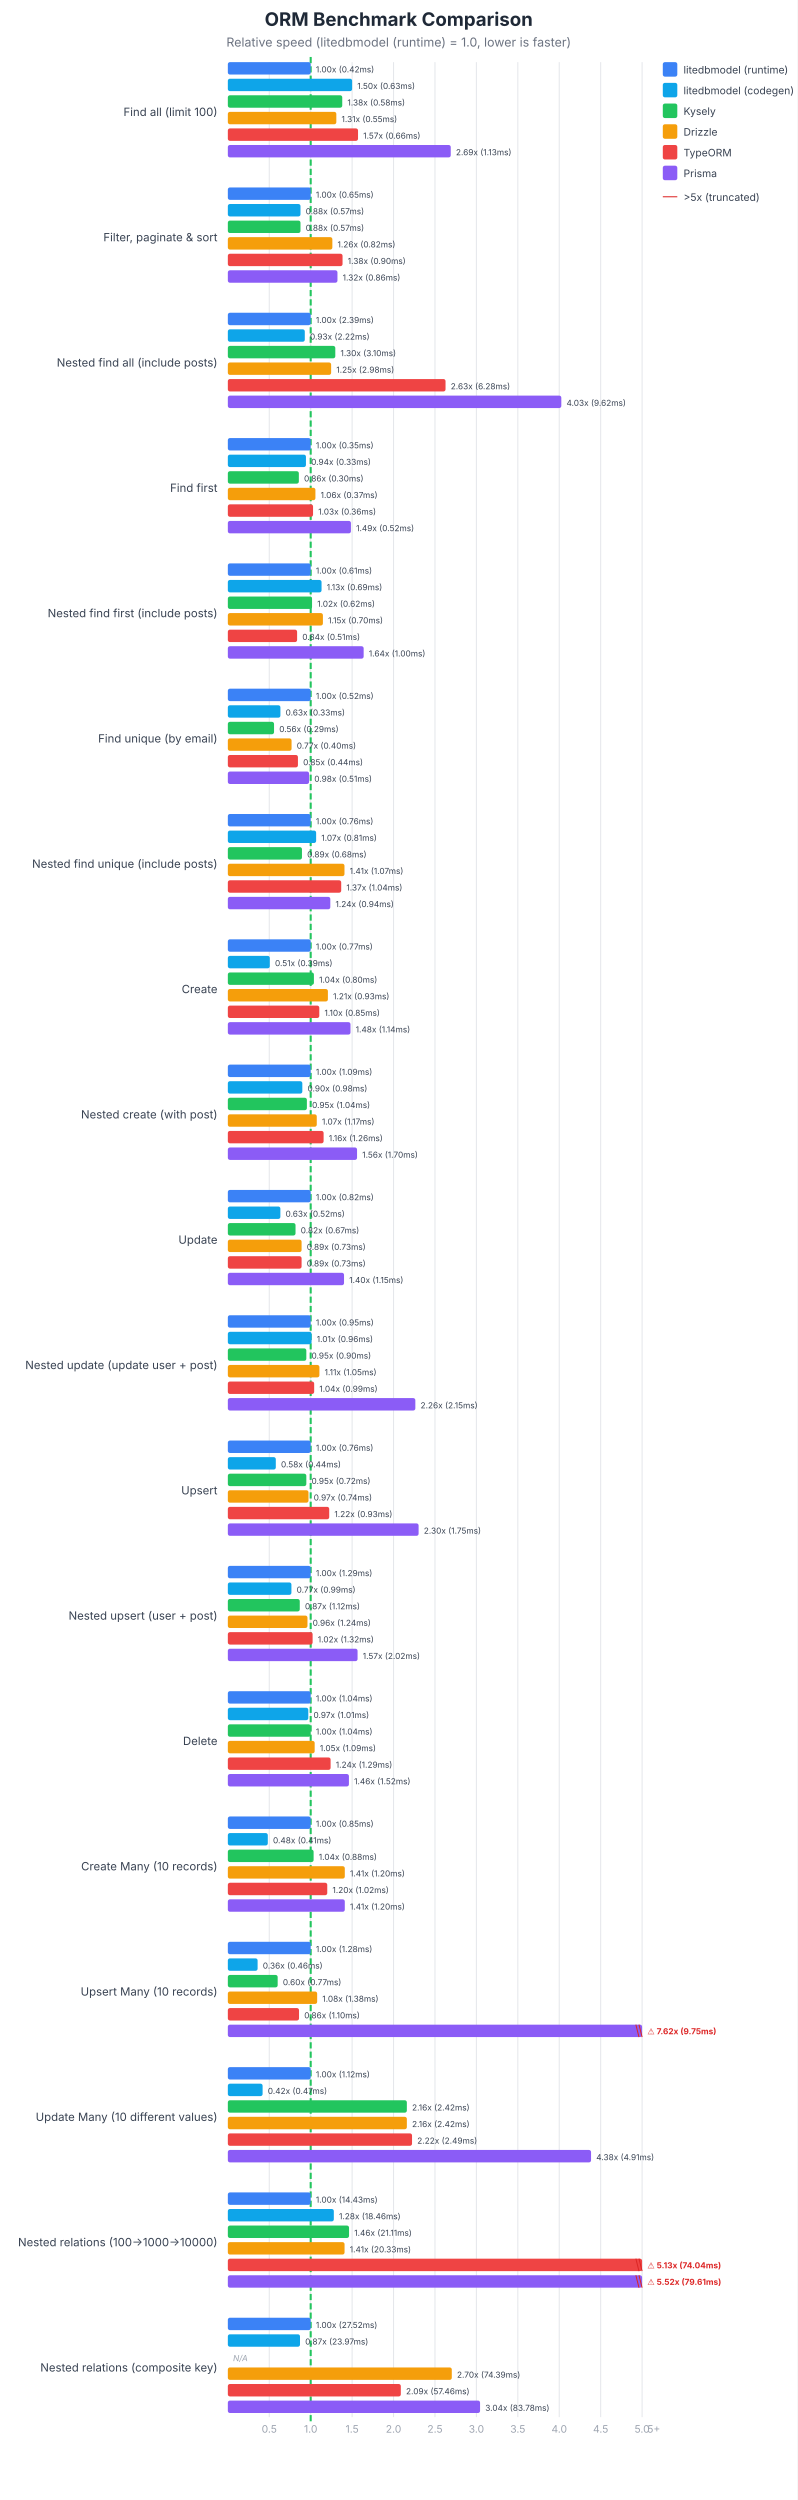
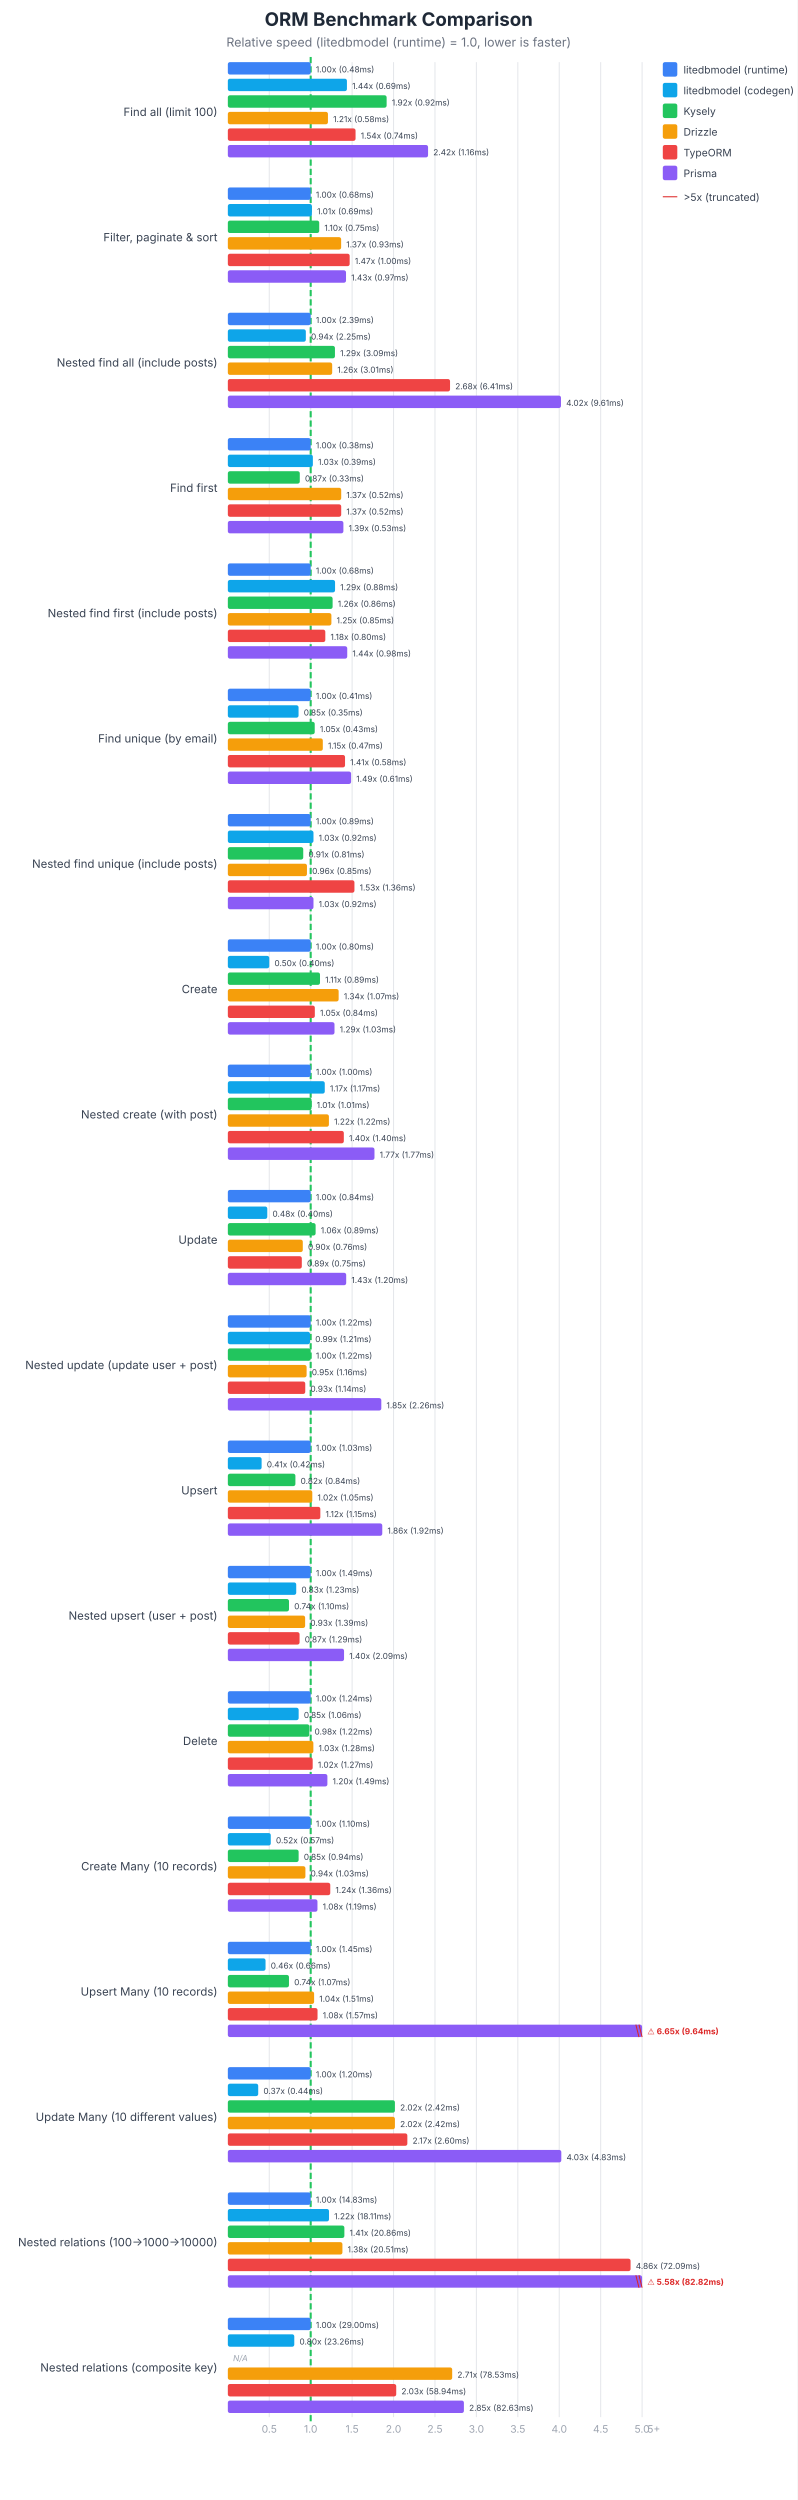
<svg xmlns="http://www.w3.org/2000/svg" viewBox="0 0 770 2414" font-family="system-ui, -apple-system, sans-serif">
  <rect width="100%" height="100%" fill="white" />
  <style>
    .title { font-size: 18px; font-weight: bold; fill: #1f2937; }
    .subtitle { font-size: 12px; fill: #6b7280; }
    .op-label { font-size: 11px; fill: #374151; }
    .orm-label { font-size: 9px; fill: #6b7280; }
    .value-label { font-size: 8px; fill: #374151; }
    .value-overflow { font-size: 8px; fill: #dc2626; font-weight: bold; }
    .axis-label { font-size: 10px; fill: #9ca3af; }
    .grid-line { stroke: #e5e7eb; stroke-width: 1; }
    .baseline { stroke: #22c55e; stroke-width: 2; stroke-dasharray: 6,3; }
    .overflow-line { stroke: #dc2626; stroke-width: 1; }
    .legend-text { font-size: 10px; fill: #374151; }
    .na-text { font-size: 8px; fill: #9ca3af; font-style: italic; }
  </style>
  <text x="385" y="25" text-anchor="middle" class="title">ORM Benchmark Comparison</text>
  <text x="385" y="45" text-anchor="middle" class="subtitle">Relative speed (litedbmodel (runtime) = 1.0, lower is faster)</text>
  <g transform="translate(220, 60)">
    <line x1="40" y1="0" x2="40" y2="2274" class="grid-line" />
    <text x="40" y="2289" text-anchor="middle" class="axis-label">0.5</text>
    <line x1="80" y1="0" x2="80" y2="2274" class="grid-line" />
    <text x="80" y="2289" text-anchor="middle" class="axis-label">1.0</text>
    <line x1="120" y1="0" x2="120" y2="2274" class="grid-line" />
    <text x="120" y="2289" text-anchor="middle" class="axis-label">1.5</text>
    <line x1="160" y1="0" x2="160" y2="2274" class="grid-line" />
    <text x="160" y="2289" text-anchor="middle" class="axis-label">2.0</text>
    <line x1="200" y1="0" x2="200" y2="2274" class="grid-line" />
    <text x="200" y="2289" text-anchor="middle" class="axis-label">2.5</text>
    <line x1="240" y1="0" x2="240" y2="2274" class="grid-line" />
    <text x="240" y="2289" text-anchor="middle" class="axis-label">3.0</text>
    <line x1="280" y1="0" x2="280" y2="2274" class="grid-line" />
    <text x="280" y="2289" text-anchor="middle" class="axis-label">3.5</text>
    <line x1="320" y1="0" x2="320" y2="2274" class="grid-line" />
    <text x="320" y="2289" text-anchor="middle" class="axis-label">4.0</text>
    <line x1="360" y1="0" x2="360" y2="2274" class="grid-line" />
    <text x="360" y="2289" text-anchor="middle" class="axis-label">4.5</text>
    <line x1="400" y1="0" x2="400" y2="2274" class="grid-line" />
    <text x="400" y="2289" text-anchor="middle" class="axis-label">5.0</text>
    <text x="405" y="2289" text-anchor="start" class="axis-label" fill="#dc2626">5+</text>
    <line x1="80" y1="-5" x2="80" y2="2279" class="baseline" />
    <text x="-10" y="48" text-anchor="end" dominant-baseline="middle" class="op-label">Find all (limit 100)</text>
    <rect x="0" y="0" width="80" height="12" fill="#3b82f6" rx="2" />
-     <text x="85" y="7" dominant-baseline="middle" class="value-label">1.00x (0.42ms)</text>
-     <rect x="0" y="16" width="120" height="12" fill="#0ea5e9" rx="2" />
-     <text x="125" y="23" dominant-baseline="middle" class="value-label">1.50x (0.63ms)</text>
-     <rect x="0" y="32" width="110.476" height="12" fill="#22c55e" rx="2" />
-     <text x="115.476" y="39" dominant-baseline="middle" class="value-label">1.38x (0.58ms)</text>
-     <rect x="0" y="48" width="104.762" height="12" fill="#f59e0b" rx="2" />
-     <text x="109.762" y="55" dominant-baseline="middle" class="value-label">1.31x (0.55ms)</text>
-     <rect x="0" y="64" width="125.714" height="12" fill="#ef4444" rx="2" />
-     <text x="130.714" y="71" dominant-baseline="middle" class="value-label">1.57x (0.66ms)</text>
-     <rect x="0" y="80" width="215.238" height="12" fill="#8b5cf6" rx="2" />
-     <text x="220.238" y="87" dominant-baseline="middle" class="value-label">2.69x (1.13ms)</text>
+     <text x="85" y="7" dominant-baseline="middle" class="value-label">1.00x (0.48ms)</text>
+     <rect x="0" y="16" width="115" height="12" fill="#0ea5e9" rx="2" />
+     <text x="120" y="23" dominant-baseline="middle" class="value-label">1.44x (0.69ms)</text>
+     <rect x="0" y="32" width="153.333" height="12" fill="#22c55e" rx="2" />
+     <text x="158.333" y="39" dominant-baseline="middle" class="value-label">1.92x (0.92ms)</text>
+     <rect x="0" y="48" width="96.667" height="12" fill="#f59e0b" rx="2" />
+     <text x="101.667" y="55" dominant-baseline="middle" class="value-label">1.21x (0.58ms)</text>
+     <rect x="0" y="64" width="123.333" height="12" fill="#ef4444" rx="2" />
+     <text x="128.333" y="71" dominant-baseline="middle" class="value-label">1.54x (0.74ms)</text>
+     <rect x="0" y="80" width="193.333" height="12" fill="#8b5cf6" rx="2" />
+     <text x="198.333" y="87" dominant-baseline="middle" class="value-label">2.42x (1.16ms)</text>
    <text x="-10" y="169" text-anchor="end" dominant-baseline="middle" class="op-label">Filter, paginate &amp; sort</text>
    <rect x="0" y="121" width="80" height="12" fill="#3b82f6" rx="2" />
-     <text x="85" y="128" dominant-baseline="middle" class="value-label">1.00x (0.65ms)</text>
-     <rect x="0" y="137" width="70.154" height="12" fill="#0ea5e9" rx="2" />
-     <text x="75.154" y="144" dominant-baseline="middle" class="value-label">0.88x (0.57ms)</text>
-     <rect x="0" y="153" width="70.154" height="12" fill="#22c55e" rx="2" />
-     <text x="75.154" y="160" dominant-baseline="middle" class="value-label">0.88x (0.57ms)</text>
-     <rect x="0" y="169" width="100.923" height="12" fill="#f59e0b" rx="2" />
-     <text x="105.923" y="176" dominant-baseline="middle" class="value-label">1.26x (0.82ms)</text>
-     <rect x="0" y="185" width="110.769" height="12" fill="#ef4444" rx="2" />
-     <text x="115.769" y="192" dominant-baseline="middle" class="value-label">1.38x (0.90ms)</text>
-     <rect x="0" y="201" width="105.846" height="12" fill="#8b5cf6" rx="2" />
-     <text x="110.846" y="208" dominant-baseline="middle" class="value-label">1.32x (0.86ms)</text>
+     <text x="85" y="128" dominant-baseline="middle" class="value-label">1.00x (0.68ms)</text>
+     <rect x="0" y="137" width="81.176" height="12" fill="#0ea5e9" rx="2" />
+     <text x="86.176" y="144" dominant-baseline="middle" class="value-label">1.01x (0.69ms)</text>
+     <rect x="0" y="153" width="88.235" height="12" fill="#22c55e" rx="2" />
+     <text x="93.235" y="160" dominant-baseline="middle" class="value-label">1.10x (0.75ms)</text>
+     <rect x="0" y="169" width="109.412" height="12" fill="#f59e0b" rx="2" />
+     <text x="114.412" y="176" dominant-baseline="middle" class="value-label">1.37x (0.93ms)</text>
+     <rect x="0" y="185" width="117.647" height="12" fill="#ef4444" rx="2" />
+     <text x="122.647" y="192" dominant-baseline="middle" class="value-label">1.47x (1.00ms)</text>
+     <rect x="0" y="201" width="114.118" height="12" fill="#8b5cf6" rx="2" />
+     <text x="119.118" y="208" dominant-baseline="middle" class="value-label">1.43x (0.97ms)</text>
    <text x="-10" y="290" text-anchor="end" dominant-baseline="middle" class="op-label">Nested find all (include posts)</text>
    <rect x="0" y="242" width="80" height="12" fill="#3b82f6" rx="2" />
    <text x="85" y="249" dominant-baseline="middle" class="value-label">1.00x (2.39ms)</text>
-     <rect x="0" y="258" width="74.31" height="12" fill="#0ea5e9" rx="2" />
-     <text x="79.31" y="265" dominant-baseline="middle" class="value-label">0.93x (2.22ms)</text>
-     <rect x="0" y="274" width="103.766" height="12" fill="#22c55e" rx="2" />
-     <text x="108.766" y="281" dominant-baseline="middle" class="value-label">1.30x (3.10ms)</text>
-     <rect x="0" y="290" width="99.749" height="12" fill="#f59e0b" rx="2" />
-     <text x="104.749" y="297" dominant-baseline="middle" class="value-label">1.25x (2.98ms)</text>
-     <rect x="0" y="306" width="210.209" height="12" fill="#ef4444" rx="2" />
-     <text x="215.209" y="313" dominant-baseline="middle" class="value-label">2.63x (6.28ms)</text>
-     <rect x="0" y="322" width="322.008" height="12" fill="#8b5cf6" rx="2" />
-     <text x="327.008" y="329" dominant-baseline="middle" class="value-label">4.03x (9.62ms)</text>
+     <rect x="0" y="258" width="75.314" height="12" fill="#0ea5e9" rx="2" />
+     <text x="80.314" y="265" dominant-baseline="middle" class="value-label">0.94x (2.25ms)</text>
+     <rect x="0" y="274" width="103.431" height="12" fill="#22c55e" rx="2" />
+     <text x="108.431" y="281" dominant-baseline="middle" class="value-label">1.29x (3.09ms)</text>
+     <rect x="0" y="290" width="100.753" height="12" fill="#f59e0b" rx="2" />
+     <text x="105.753" y="297" dominant-baseline="middle" class="value-label">1.26x (3.01ms)</text>
+     <rect x="0" y="306" width="214.561" height="12" fill="#ef4444" rx="2" />
+     <text x="219.561" y="313" dominant-baseline="middle" class="value-label">2.68x (6.41ms)</text>
+     <rect x="0" y="322" width="321.674" height="12" fill="#8b5cf6" rx="2" />
+     <text x="326.674" y="329" dominant-baseline="middle" class="value-label">4.02x (9.61ms)</text>
    <text x="-10" y="411" text-anchor="end" dominant-baseline="middle" class="op-label">Find first</text>
    <rect x="0" y="363" width="80" height="12" fill="#3b82f6" rx="2" />
-     <text x="85" y="370" dominant-baseline="middle" class="value-label">1.00x (0.35ms)</text>
-     <rect x="0" y="379" width="75.429" height="12" fill="#0ea5e9" rx="2" />
-     <text x="80.429" y="386" dominant-baseline="middle" class="value-label">0.94x (0.33ms)</text>
-     <rect x="0" y="395" width="68.571" height="12" fill="#22c55e" rx="2" />
-     <text x="73.571" y="402" dominant-baseline="middle" class="value-label">0.86x (0.30ms)</text>
-     <rect x="0" y="411" width="84.571" height="12" fill="#f59e0b" rx="2" />
-     <text x="89.571" y="418" dominant-baseline="middle" class="value-label">1.06x (0.37ms)</text>
-     <rect x="0" y="427" width="82.286" height="12" fill="#ef4444" rx="2" />
-     <text x="87.286" y="434" dominant-baseline="middle" class="value-label">1.03x (0.36ms)</text>
-     <rect x="0" y="443" width="118.857" height="12" fill="#8b5cf6" rx="2" />
-     <text x="123.857" y="450" dominant-baseline="middle" class="value-label">1.49x (0.52ms)</text>
+     <text x="85" y="370" dominant-baseline="middle" class="value-label">1.00x (0.38ms)</text>
+     <rect x="0" y="379" width="82.105" height="12" fill="#0ea5e9" rx="2" />
+     <text x="87.105" y="386" dominant-baseline="middle" class="value-label">1.03x (0.39ms)</text>
+     <rect x="0" y="395" width="69.474" height="12" fill="#22c55e" rx="2" />
+     <text x="74.474" y="402" dominant-baseline="middle" class="value-label">0.87x (0.33ms)</text>
+     <rect x="0" y="411" width="109.474" height="12" fill="#f59e0b" rx="2" />
+     <text x="114.474" y="418" dominant-baseline="middle" class="value-label">1.37x (0.52ms)</text>
+     <rect x="0" y="427" width="109.474" height="12" fill="#ef4444" rx="2" />
+     <text x="114.474" y="434" dominant-baseline="middle" class="value-label">1.37x (0.52ms)</text>
+     <rect x="0" y="443" width="111.579" height="12" fill="#8b5cf6" rx="2" />
+     <text x="116.579" y="450" dominant-baseline="middle" class="value-label">1.39x (0.53ms)</text>
    <text x="-10" y="532" text-anchor="end" dominant-baseline="middle" class="op-label">Nested find first (include posts)</text>
    <rect x="0" y="484" width="80" height="12" fill="#3b82f6" rx="2" />
-     <text x="85" y="491" dominant-baseline="middle" class="value-label">1.00x (0.61ms)</text>
-     <rect x="0" y="500" width="90.492" height="12" fill="#0ea5e9" rx="2" />
-     <text x="95.492" y="507" dominant-baseline="middle" class="value-label">1.13x (0.69ms)</text>
-     <rect x="0" y="516" width="81.311" height="12" fill="#22c55e" rx="2" />
-     <text x="86.311" y="523" dominant-baseline="middle" class="value-label">1.02x (0.62ms)</text>
-     <rect x="0" y="532" width="91.803" height="12" fill="#f59e0b" rx="2" />
-     <text x="96.803" y="539" dominant-baseline="middle" class="value-label">1.15x (0.70ms)</text>
-     <rect x="0" y="548" width="66.885" height="12" fill="#ef4444" rx="2" />
-     <text x="71.885" y="555" dominant-baseline="middle" class="value-label">0.84x (0.51ms)</text>
-     <rect x="0" y="564" width="131.148" height="12" fill="#8b5cf6" rx="2" />
-     <text x="136.148" y="571" dominant-baseline="middle" class="value-label">1.64x (1.00ms)</text>
+     <text x="85" y="491" dominant-baseline="middle" class="value-label">1.00x (0.68ms)</text>
+     <rect x="0" y="500" width="103.529" height="12" fill="#0ea5e9" rx="2" />
+     <text x="108.529" y="507" dominant-baseline="middle" class="value-label">1.29x (0.88ms)</text>
+     <rect x="0" y="516" width="101.176" height="12" fill="#22c55e" rx="2" />
+     <text x="106.176" y="523" dominant-baseline="middle" class="value-label">1.26x (0.86ms)</text>
+     <rect x="0" y="532" width="100" height="12" fill="#f59e0b" rx="2" />
+     <text x="105" y="539" dominant-baseline="middle" class="value-label">1.25x (0.85ms)</text>
+     <rect x="0" y="548" width="94.118" height="12" fill="#ef4444" rx="2" />
+     <text x="99.118" y="555" dominant-baseline="middle" class="value-label">1.18x (0.80ms)</text>
+     <rect x="0" y="564" width="115.294" height="12" fill="#8b5cf6" rx="2" />
+     <text x="120.294" y="571" dominant-baseline="middle" class="value-label">1.44x (0.98ms)</text>
    <text x="-10" y="653" text-anchor="end" dominant-baseline="middle" class="op-label">Find unique (by email)</text>
    <rect x="0" y="605" width="80" height="12" fill="#3b82f6" rx="2" />
-     <text x="85" y="612" dominant-baseline="middle" class="value-label">1.00x (0.52ms)</text>
-     <rect x="0" y="621" width="50.769" height="12" fill="#0ea5e9" rx="2" />
-     <text x="55.769" y="628" dominant-baseline="middle" class="value-label">0.63x (0.33ms)</text>
-     <rect x="0" y="637" width="44.615" height="12" fill="#22c55e" rx="2" />
-     <text x="49.615" y="644" dominant-baseline="middle" class="value-label">0.56x (0.29ms)</text>
-     <rect x="0" y="653" width="61.538" height="12" fill="#f59e0b" rx="2" />
-     <text x="66.538" y="660" dominant-baseline="middle" class="value-label">0.77x (0.40ms)</text>
-     <rect x="0" y="669" width="67.692" height="12" fill="#ef4444" rx="2" />
-     <text x="72.692" y="676" dominant-baseline="middle" class="value-label">0.85x (0.44ms)</text>
-     <rect x="0" y="685" width="78.462" height="12" fill="#8b5cf6" rx="2" />
-     <text x="83.462" y="692" dominant-baseline="middle" class="value-label">0.98x (0.51ms)</text>
+     <text x="85" y="612" dominant-baseline="middle" class="value-label">1.00x (0.41ms)</text>
+     <rect x="0" y="621" width="68.293" height="12" fill="#0ea5e9" rx="2" />
+     <text x="73.293" y="628" dominant-baseline="middle" class="value-label">0.85x (0.35ms)</text>
+     <rect x="0" y="637" width="83.902" height="12" fill="#22c55e" rx="2" />
+     <text x="88.902" y="644" dominant-baseline="middle" class="value-label">1.05x (0.43ms)</text>
+     <rect x="0" y="653" width="91.707" height="12" fill="#f59e0b" rx="2" />
+     <text x="96.707" y="660" dominant-baseline="middle" class="value-label">1.15x (0.47ms)</text>
+     <rect x="0" y="669" width="113.171" height="12" fill="#ef4444" rx="2" />
+     <text x="118.171" y="676" dominant-baseline="middle" class="value-label">1.41x (0.58ms)</text>
+     <rect x="0" y="685" width="119.024" height="12" fill="#8b5cf6" rx="2" />
+     <text x="124.024" y="692" dominant-baseline="middle" class="value-label">1.49x (0.61ms)</text>
    <text x="-10" y="774" text-anchor="end" dominant-baseline="middle" class="op-label">Nested find unique (include posts)</text>
    <rect x="0" y="726" width="80" height="12" fill="#3b82f6" rx="2" />
-     <text x="85" y="733" dominant-baseline="middle" class="value-label">1.00x (0.76ms)</text>
-     <rect x="0" y="742" width="85.263" height="12" fill="#0ea5e9" rx="2" />
-     <text x="90.263" y="749" dominant-baseline="middle" class="value-label">1.07x (0.81ms)</text>
-     <rect x="0" y="758" width="71.579" height="12" fill="#22c55e" rx="2" />
-     <text x="76.579" y="765" dominant-baseline="middle" class="value-label">0.89x (0.68ms)</text>
-     <rect x="0" y="774" width="112.632" height="12" fill="#f59e0b" rx="2" />
-     <text x="117.632" y="781" dominant-baseline="middle" class="value-label">1.41x (1.07ms)</text>
-     <rect x="0" y="790" width="109.474" height="12" fill="#ef4444" rx="2" />
-     <text x="114.474" y="797" dominant-baseline="middle" class="value-label">1.37x (1.04ms)</text>
-     <rect x="0" y="806" width="98.947" height="12" fill="#8b5cf6" rx="2" />
-     <text x="103.947" y="813" dominant-baseline="middle" class="value-label">1.24x (0.94ms)</text>
+     <text x="85" y="733" dominant-baseline="middle" class="value-label">1.00x (0.89ms)</text>
+     <rect x="0" y="742" width="82.697" height="12" fill="#0ea5e9" rx="2" />
+     <text x="87.697" y="749" dominant-baseline="middle" class="value-label">1.03x (0.92ms)</text>
+     <rect x="0" y="758" width="72.809" height="12" fill="#22c55e" rx="2" />
+     <text x="77.809" y="765" dominant-baseline="middle" class="value-label">0.91x (0.81ms)</text>
+     <rect x="0" y="774" width="76.404" height="12" fill="#f59e0b" rx="2" />
+     <text x="81.404" y="781" dominant-baseline="middle" class="value-label">0.96x (0.85ms)</text>
+     <rect x="0" y="790" width="122.247" height="12" fill="#ef4444" rx="2" />
+     <text x="127.247" y="797" dominant-baseline="middle" class="value-label">1.53x (1.36ms)</text>
+     <rect x="0" y="806" width="82.697" height="12" fill="#8b5cf6" rx="2" />
+     <text x="87.697" y="813" dominant-baseline="middle" class="value-label">1.03x (0.92ms)</text>
    <text x="-10" y="895" text-anchor="end" dominant-baseline="middle" class="op-label">Create</text>
    <rect x="0" y="847" width="80" height="12" fill="#3b82f6" rx="2" />
-     <text x="85" y="854" dominant-baseline="middle" class="value-label">1.00x (0.77ms)</text>
-     <rect x="0" y="863" width="40.519" height="12" fill="#0ea5e9" rx="2" />
-     <text x="45.519" y="870" dominant-baseline="middle" class="value-label">0.51x (0.39ms)</text>
-     <rect x="0" y="879" width="83.117" height="12" fill="#22c55e" rx="2" />
-     <text x="88.117" y="886" dominant-baseline="middle" class="value-label">1.04x (0.80ms)</text>
-     <rect x="0" y="895" width="96.623" height="12" fill="#f59e0b" rx="2" />
-     <text x="101.623" y="902" dominant-baseline="middle" class="value-label">1.21x (0.93ms)</text>
-     <rect x="0" y="911" width="88.312" height="12" fill="#ef4444" rx="2" />
-     <text x="93.312" y="918" dominant-baseline="middle" class="value-label">1.10x (0.85ms)</text>
-     <rect x="0" y="927" width="118.442" height="12" fill="#8b5cf6" rx="2" />
-     <text x="123.442" y="934" dominant-baseline="middle" class="value-label">1.48x (1.14ms)</text>
+     <text x="85" y="854" dominant-baseline="middle" class="value-label">1.00x (0.80ms)</text>
+     <rect x="0" y="863" width="40" height="12" fill="#0ea5e9" rx="2" />
+     <text x="45" y="870" dominant-baseline="middle" class="value-label">0.50x (0.40ms)</text>
+     <rect x="0" y="879" width="89" height="12" fill="#22c55e" rx="2" />
+     <text x="94" y="886" dominant-baseline="middle" class="value-label">1.11x (0.89ms)</text>
+     <rect x="0" y="895" width="107" height="12" fill="#f59e0b" rx="2" />
+     <text x="112" y="902" dominant-baseline="middle" class="value-label">1.34x (1.07ms)</text>
+     <rect x="0" y="911" width="84" height="12" fill="#ef4444" rx="2" />
+     <text x="89" y="918" dominant-baseline="middle" class="value-label">1.05x (0.84ms)</text>
+     <rect x="0" y="927" width="103" height="12" fill="#8b5cf6" rx="2" />
+     <text x="108" y="934" dominant-baseline="middle" class="value-label">1.29x (1.03ms)</text>
    <text x="-10" y="1016" text-anchor="end" dominant-baseline="middle" class="op-label">Nested create (with post)</text>
    <rect x="0" y="968" width="80" height="12" fill="#3b82f6" rx="2" />
-     <text x="85" y="975" dominant-baseline="middle" class="value-label">1.00x (1.09ms)</text>
-     <rect x="0" y="984" width="71.927" height="12" fill="#0ea5e9" rx="2" />
-     <text x="76.927" y="991" dominant-baseline="middle" class="value-label">0.90x (0.98ms)</text>
-     <rect x="0" y="1000" width="76.33" height="12" fill="#22c55e" rx="2" />
-     <text x="81.33" y="1007" dominant-baseline="middle" class="value-label">0.95x (1.04ms)</text>
-     <rect x="0" y="1016" width="85.872" height="12" fill="#f59e0b" rx="2" />
-     <text x="90.872" y="1023" dominant-baseline="middle" class="value-label">1.07x (1.17ms)</text>
-     <rect x="0" y="1032" width="92.477" height="12" fill="#ef4444" rx="2" />
-     <text x="97.477" y="1039" dominant-baseline="middle" class="value-label">1.16x (1.26ms)</text>
-     <rect x="0" y="1048" width="124.771" height="12" fill="#8b5cf6" rx="2" />
-     <text x="129.771" y="1055" dominant-baseline="middle" class="value-label">1.56x (1.70ms)</text>
+     <text x="85" y="975" dominant-baseline="middle" class="value-label">1.00x (1.00ms)</text>
+     <rect x="0" y="984" width="93.6" height="12" fill="#0ea5e9" rx="2" />
+     <text x="98.6" y="991" dominant-baseline="middle" class="value-label">1.17x (1.17ms)</text>
+     <rect x="0" y="1000" width="80.8" height="12" fill="#22c55e" rx="2" />
+     <text x="85.8" y="1007" dominant-baseline="middle" class="value-label">1.01x (1.01ms)</text>
+     <rect x="0" y="1016" width="97.6" height="12" fill="#f59e0b" rx="2" />
+     <text x="102.6" y="1023" dominant-baseline="middle" class="value-label">1.22x (1.22ms)</text>
+     <rect x="0" y="1032" width="112" height="12" fill="#ef4444" rx="2" />
+     <text x="117" y="1039" dominant-baseline="middle" class="value-label">1.40x (1.40ms)</text>
+     <rect x="0" y="1048" width="141.6" height="12" fill="#8b5cf6" rx="2" />
+     <text x="146.6" y="1055" dominant-baseline="middle" class="value-label">1.77x (1.77ms)</text>
    <text x="-10" y="1137" text-anchor="end" dominant-baseline="middle" class="op-label">Update</text>
    <rect x="0" y="1089" width="80" height="12" fill="#3b82f6" rx="2" />
-     <text x="85" y="1096" dominant-baseline="middle" class="value-label">1.00x (0.82ms)</text>
-     <rect x="0" y="1105" width="50.732" height="12" fill="#0ea5e9" rx="2" />
-     <text x="55.732" y="1112" dominant-baseline="middle" class="value-label">0.63x (0.52ms)</text>
-     <rect x="0" y="1121" width="65.366" height="12" fill="#22c55e" rx="2" />
-     <text x="70.366" y="1128" dominant-baseline="middle" class="value-label">0.82x (0.67ms)</text>
-     <rect x="0" y="1137" width="71.22" height="12" fill="#f59e0b" rx="2" />
-     <text x="76.22" y="1144" dominant-baseline="middle" class="value-label">0.89x (0.73ms)</text>
-     <rect x="0" y="1153" width="71.22" height="12" fill="#ef4444" rx="2" />
-     <text x="76.22" y="1160" dominant-baseline="middle" class="value-label">0.89x (0.73ms)</text>
-     <rect x="0" y="1169" width="112.195" height="12" fill="#8b5cf6" rx="2" />
-     <text x="117.195" y="1176" dominant-baseline="middle" class="value-label">1.40x (1.15ms)</text>
+     <text x="85" y="1096" dominant-baseline="middle" class="value-label">1.00x (0.84ms)</text>
+     <rect x="0" y="1105" width="38.095" height="12" fill="#0ea5e9" rx="2" />
+     <text x="43.095" y="1112" dominant-baseline="middle" class="value-label">0.48x (0.40ms)</text>
+     <rect x="0" y="1121" width="84.762" height="12" fill="#22c55e" rx="2" />
+     <text x="89.762" y="1128" dominant-baseline="middle" class="value-label">1.06x (0.89ms)</text>
+     <rect x="0" y="1137" width="72.381" height="12" fill="#f59e0b" rx="2" />
+     <text x="77.381" y="1144" dominant-baseline="middle" class="value-label">0.90x (0.76ms)</text>
+     <rect x="0" y="1153" width="71.429" height="12" fill="#ef4444" rx="2" />
+     <text x="76.429" y="1160" dominant-baseline="middle" class="value-label">0.89x (0.75ms)</text>
+     <rect x="0" y="1169" width="114.286" height="12" fill="#8b5cf6" rx="2" />
+     <text x="119.286" y="1176" dominant-baseline="middle" class="value-label">1.43x (1.20ms)</text>
    <text x="-10" y="1258" text-anchor="end" dominant-baseline="middle" class="op-label">Nested update (update user + post)</text>
    <rect x="0" y="1210" width="80" height="12" fill="#3b82f6" rx="2" />
-     <text x="85" y="1217" dominant-baseline="middle" class="value-label">1.00x (0.95ms)</text>
-     <rect x="0" y="1226" width="80.842" height="12" fill="#0ea5e9" rx="2" />
-     <text x="85.842" y="1233" dominant-baseline="middle" class="value-label">1.01x (0.96ms)</text>
-     <rect x="0" y="1242" width="75.789" height="12" fill="#22c55e" rx="2" />
-     <text x="80.789" y="1249" dominant-baseline="middle" class="value-label">0.95x (0.90ms)</text>
-     <rect x="0" y="1258" width="88.421" height="12" fill="#f59e0b" rx="2" />
-     <text x="93.421" y="1265" dominant-baseline="middle" class="value-label">1.11x (1.05ms)</text>
-     <rect x="0" y="1274" width="83.368" height="12" fill="#ef4444" rx="2" />
-     <text x="88.368" y="1281" dominant-baseline="middle" class="value-label">1.04x (0.99ms)</text>
-     <rect x="0" y="1290" width="181.053" height="12" fill="#8b5cf6" rx="2" />
-     <text x="186.053" y="1297" dominant-baseline="middle" class="value-label">2.26x (2.15ms)</text>
+     <text x="85" y="1217" dominant-baseline="middle" class="value-label">1.00x (1.22ms)</text>
+     <rect x="0" y="1226" width="79.344" height="12" fill="#0ea5e9" rx="2" />
+     <text x="84.344" y="1233" dominant-baseline="middle" class="value-label">0.99x (1.21ms)</text>
+     <rect x="0" y="1242" width="80" height="12" fill="#22c55e" rx="2" />
+     <text x="85" y="1249" dominant-baseline="middle" class="value-label">1.00x (1.22ms)</text>
+     <rect x="0" y="1258" width="76.066" height="12" fill="#f59e0b" rx="2" />
+     <text x="81.066" y="1265" dominant-baseline="middle" class="value-label">0.95x (1.16ms)</text>
+     <rect x="0" y="1274" width="74.754" height="12" fill="#ef4444" rx="2" />
+     <text x="79.754" y="1281" dominant-baseline="middle" class="value-label">0.93x (1.14ms)</text>
+     <rect x="0" y="1290" width="148.197" height="12" fill="#8b5cf6" rx="2" />
+     <text x="153.197" y="1297" dominant-baseline="middle" class="value-label">1.85x (2.26ms)</text>
    <text x="-10" y="1379" text-anchor="end" dominant-baseline="middle" class="op-label">Upsert</text>
    <rect x="0" y="1331" width="80" height="12" fill="#3b82f6" rx="2" />
-     <text x="85" y="1338" dominant-baseline="middle" class="value-label">1.00x (0.76ms)</text>
-     <rect x="0" y="1347" width="46.316" height="12" fill="#0ea5e9" rx="2" />
-     <text x="51.316" y="1354" dominant-baseline="middle" class="value-label">0.58x (0.44ms)</text>
-     <rect x="0" y="1363" width="75.789" height="12" fill="#22c55e" rx="2" />
-     <text x="80.789" y="1370" dominant-baseline="middle" class="value-label">0.95x (0.72ms)</text>
-     <rect x="0" y="1379" width="77.895" height="12" fill="#f59e0b" rx="2" />
-     <text x="82.895" y="1386" dominant-baseline="middle" class="value-label">0.97x (0.74ms)</text>
-     <rect x="0" y="1395" width="97.895" height="12" fill="#ef4444" rx="2" />
-     <text x="102.895" y="1402" dominant-baseline="middle" class="value-label">1.22x (0.93ms)</text>
-     <rect x="0" y="1411" width="184.211" height="12" fill="#8b5cf6" rx="2" />
-     <text x="189.211" y="1418" dominant-baseline="middle" class="value-label">2.30x (1.75ms)</text>
+     <text x="85" y="1338" dominant-baseline="middle" class="value-label">1.00x (1.03ms)</text>
+     <rect x="0" y="1347" width="32.621" height="12" fill="#0ea5e9" rx="2" />
+     <text x="37.621" y="1354" dominant-baseline="middle" class="value-label">0.41x (0.42ms)</text>
+     <rect x="0" y="1363" width="65.243" height="12" fill="#22c55e" rx="2" />
+     <text x="70.243" y="1370" dominant-baseline="middle" class="value-label">0.82x (0.84ms)</text>
+     <rect x="0" y="1379" width="81.553" height="12" fill="#f59e0b" rx="2" />
+     <text x="86.553" y="1386" dominant-baseline="middle" class="value-label">1.02x (1.05ms)</text>
+     <rect x="0" y="1395" width="89.32" height="12" fill="#ef4444" rx="2" />
+     <text x="94.32" y="1402" dominant-baseline="middle" class="value-label">1.12x (1.15ms)</text>
+     <rect x="0" y="1411" width="149.126" height="12" fill="#8b5cf6" rx="2" />
+     <text x="154.126" y="1418" dominant-baseline="middle" class="value-label">1.86x (1.92ms)</text>
    <text x="-10" y="1500" text-anchor="end" dominant-baseline="middle" class="op-label">Nested upsert (user + post)</text>
    <rect x="0" y="1452" width="80" height="12" fill="#3b82f6" rx="2" />
-     <text x="85" y="1459" dominant-baseline="middle" class="value-label">1.00x (1.29ms)</text>
-     <rect x="0" y="1468" width="61.395" height="12" fill="#0ea5e9" rx="2" />
-     <text x="66.395" y="1475" dominant-baseline="middle" class="value-label">0.77x (0.99ms)</text>
-     <rect x="0" y="1484" width="69.457" height="12" fill="#22c55e" rx="2" />
-     <text x="74.457" y="1491" dominant-baseline="middle" class="value-label">0.87x (1.12ms)</text>
-     <rect x="0" y="1500" width="76.899" height="12" fill="#f59e0b" rx="2" />
-     <text x="81.899" y="1507" dominant-baseline="middle" class="value-label">0.96x (1.24ms)</text>
-     <rect x="0" y="1516" width="81.86" height="12" fill="#ef4444" rx="2" />
-     <text x="86.86" y="1523" dominant-baseline="middle" class="value-label">1.02x (1.32ms)</text>
-     <rect x="0" y="1532" width="125.271" height="12" fill="#8b5cf6" rx="2" />
-     <text x="130.271" y="1539" dominant-baseline="middle" class="value-label">1.57x (2.02ms)</text>
+     <text x="85" y="1459" dominant-baseline="middle" class="value-label">1.00x (1.49ms)</text>
+     <rect x="0" y="1468" width="66.04" height="12" fill="#0ea5e9" rx="2" />
+     <text x="71.04" y="1475" dominant-baseline="middle" class="value-label">0.83x (1.23ms)</text>
+     <rect x="0" y="1484" width="59.06" height="12" fill="#22c55e" rx="2" />
+     <text x="64.06" y="1491" dominant-baseline="middle" class="value-label">0.74x (1.10ms)</text>
+     <rect x="0" y="1500" width="74.631" height="12" fill="#f59e0b" rx="2" />
+     <text x="79.631" y="1507" dominant-baseline="middle" class="value-label">0.93x (1.39ms)</text>
+     <rect x="0" y="1516" width="69.262" height="12" fill="#ef4444" rx="2" />
+     <text x="74.262" y="1523" dominant-baseline="middle" class="value-label">0.87x (1.29ms)</text>
+     <rect x="0" y="1532" width="112.215" height="12" fill="#8b5cf6" rx="2" />
+     <text x="117.215" y="1539" dominant-baseline="middle" class="value-label">1.40x (2.09ms)</text>
    <text x="-10" y="1621" text-anchor="end" dominant-baseline="middle" class="op-label">Delete</text>
    <rect x="0" y="1573" width="80" height="12" fill="#3b82f6" rx="2" />
-     <text x="85" y="1580" dominant-baseline="middle" class="value-label">1.00x (1.04ms)</text>
-     <rect x="0" y="1589" width="77.692" height="12" fill="#0ea5e9" rx="2" />
-     <text x="82.692" y="1596" dominant-baseline="middle" class="value-label">0.97x (1.01ms)</text>
-     <rect x="0" y="1605" width="80" height="12" fill="#22c55e" rx="2" />
-     <text x="85" y="1612" dominant-baseline="middle" class="value-label">1.00x (1.04ms)</text>
-     <rect x="0" y="1621" width="83.846" height="12" fill="#f59e0b" rx="2" />
-     <text x="88.846" y="1628" dominant-baseline="middle" class="value-label">1.05x (1.09ms)</text>
-     <rect x="0" y="1637" width="99.231" height="12" fill="#ef4444" rx="2" />
-     <text x="104.231" y="1644" dominant-baseline="middle" class="value-label">1.24x (1.29ms)</text>
-     <rect x="0" y="1653" width="116.923" height="12" fill="#8b5cf6" rx="2" />
-     <text x="121.923" y="1660" dominant-baseline="middle" class="value-label">1.46x (1.52ms)</text>
+     <text x="85" y="1580" dominant-baseline="middle" class="value-label">1.00x (1.24ms)</text>
+     <rect x="0" y="1589" width="68.387" height="12" fill="#0ea5e9" rx="2" />
+     <text x="73.387" y="1596" dominant-baseline="middle" class="value-label">0.85x (1.06ms)</text>
+     <rect x="0" y="1605" width="78.71" height="12" fill="#22c55e" rx="2" />
+     <text x="83.71" y="1612" dominant-baseline="middle" class="value-label">0.98x (1.22ms)</text>
+     <rect x="0" y="1621" width="82.581" height="12" fill="#f59e0b" rx="2" />
+     <text x="87.581" y="1628" dominant-baseline="middle" class="value-label">1.03x (1.28ms)</text>
+     <rect x="0" y="1637" width="81.935" height="12" fill="#ef4444" rx="2" />
+     <text x="86.935" y="1644" dominant-baseline="middle" class="value-label">1.02x (1.27ms)</text>
+     <rect x="0" y="1653" width="96.129" height="12" fill="#8b5cf6" rx="2" />
+     <text x="101.129" y="1660" dominant-baseline="middle" class="value-label">1.20x (1.49ms)</text>
    <text x="-10" y="1742" text-anchor="end" dominant-baseline="middle" class="op-label">Create Many (10 records)</text>
    <rect x="0" y="1694" width="80" height="12" fill="#3b82f6" rx="2" />
-     <text x="85" y="1701" dominant-baseline="middle" class="value-label">1.00x (0.85ms)</text>
-     <rect x="0" y="1710" width="38.588" height="12" fill="#0ea5e9" rx="2" />
-     <text x="43.588" y="1717" dominant-baseline="middle" class="value-label">0.48x (0.41ms)</text>
-     <rect x="0" y="1726" width="82.824" height="12" fill="#22c55e" rx="2" />
-     <text x="87.824" y="1733" dominant-baseline="middle" class="value-label">1.04x (0.88ms)</text>
-     <rect x="0" y="1742" width="112.941" height="12" fill="#f59e0b" rx="2" />
-     <text x="117.941" y="1749" dominant-baseline="middle" class="value-label">1.41x (1.20ms)</text>
-     <rect x="0" y="1758" width="96" height="12" fill="#ef4444" rx="2" />
-     <text x="101" y="1765" dominant-baseline="middle" class="value-label">1.20x (1.02ms)</text>
-     <rect x="0" y="1774" width="112.941" height="12" fill="#8b5cf6" rx="2" />
-     <text x="117.941" y="1781" dominant-baseline="middle" class="value-label">1.41x (1.20ms)</text>
+     <text x="85" y="1701" dominant-baseline="middle" class="value-label">1.00x (1.10ms)</text>
+     <rect x="0" y="1710" width="41.455" height="12" fill="#0ea5e9" rx="2" />
+     <text x="46.455" y="1717" dominant-baseline="middle" class="value-label">0.52x (0.57ms)</text>
+     <rect x="0" y="1726" width="68.364" height="12" fill="#22c55e" rx="2" />
+     <text x="73.364" y="1733" dominant-baseline="middle" class="value-label">0.85x (0.94ms)</text>
+     <rect x="0" y="1742" width="74.909" height="12" fill="#f59e0b" rx="2" />
+     <text x="79.909" y="1749" dominant-baseline="middle" class="value-label">0.94x (1.03ms)</text>
+     <rect x="0" y="1758" width="98.909" height="12" fill="#ef4444" rx="2" />
+     <text x="103.909" y="1765" dominant-baseline="middle" class="value-label">1.24x (1.36ms)</text>
+     <rect x="0" y="1774" width="86.545" height="12" fill="#8b5cf6" rx="2" />
+     <text x="91.545" y="1781" dominant-baseline="middle" class="value-label">1.08x (1.19ms)</text>
    <text x="-10" y="1863" text-anchor="end" dominant-baseline="middle" class="op-label">Upsert Many (10 records)</text>
    <rect x="0" y="1815" width="80" height="12" fill="#3b82f6" rx="2" />
-     <text x="85" y="1822" dominant-baseline="middle" class="value-label">1.00x (1.28ms)</text>
-     <rect x="0" y="1831" width="28.75" height="12" fill="#0ea5e9" rx="2" />
-     <text x="33.75" y="1838" dominant-baseline="middle" class="value-label">0.36x (0.46ms)</text>
-     <rect x="0" y="1847" width="48.125" height="12" fill="#22c55e" rx="2" />
-     <text x="53.125" y="1854" dominant-baseline="middle" class="value-label">0.60x (0.77ms)</text>
-     <rect x="0" y="1863" width="86.25" height="12" fill="#f59e0b" rx="2" />
-     <text x="91.25" y="1870" dominant-baseline="middle" class="value-label">1.08x (1.38ms)</text>
-     <rect x="0" y="1879" width="68.75" height="12" fill="#ef4444" rx="2" />
-     <text x="73.75" y="1886" dominant-baseline="middle" class="value-label">0.86x (1.10ms)</text>
+     <text x="85" y="1822" dominant-baseline="middle" class="value-label">1.00x (1.45ms)</text>
+     <rect x="0" y="1831" width="36.414" height="12" fill="#0ea5e9" rx="2" />
+     <text x="41.414" y="1838" dominant-baseline="middle" class="value-label">0.46x (0.66ms)</text>
+     <rect x="0" y="1847" width="59.034" height="12" fill="#22c55e" rx="2" />
+     <text x="64.034" y="1854" dominant-baseline="middle" class="value-label">0.74x (1.07ms)</text>
+     <rect x="0" y="1863" width="83.31" height="12" fill="#f59e0b" rx="2" />
+     <text x="88.31" y="1870" dominant-baseline="middle" class="value-label">1.04x (1.51ms)</text>
+     <rect x="0" y="1879" width="86.621" height="12" fill="#ef4444" rx="2" />
+     <text x="91.621" y="1886" dominant-baseline="middle" class="value-label">1.08x (1.57ms)</text>
    <rect x="0" y="1895" width="400" height="12" fill="#8b5cf6" rx="2" />
    <line x1="397" y1="1895" x2="400" y2="1907" class="overflow-line" />
    <line x1="394" y1="1895" x2="397" y2="1907" class="overflow-line" />
-     <text x="405" y="1902" dominant-baseline="middle" class="value-overflow">⚠️ 7.62x (9.75ms)</text>
+     <text x="405" y="1902" dominant-baseline="middle" class="value-overflow">⚠️ 6.65x (9.64ms)</text>
    <text x="-10" y="1984" text-anchor="end" dominant-baseline="middle" class="op-label">Update Many (10 different values)</text>
    <rect x="0" y="1936" width="80" height="12" fill="#3b82f6" rx="2" />
-     <text x="85" y="1943" dominant-baseline="middle" class="value-label">1.00x (1.12ms)</text>
-     <rect x="0" y="1952" width="33.571" height="12" fill="#0ea5e9" rx="2" />
-     <text x="38.571" y="1959" dominant-baseline="middle" class="value-label">0.42x (0.47ms)</text>
-     <rect x="0" y="1968" width="172.857" height="12" fill="#22c55e" rx="2" />
-     <text x="177.857" y="1975" dominant-baseline="middle" class="value-label">2.16x (2.42ms)</text>
-     <rect x="0" y="1984" width="172.857" height="12" fill="#f59e0b" rx="2" />
-     <text x="177.857" y="1991" dominant-baseline="middle" class="value-label">2.16x (2.42ms)</text>
-     <rect x="0" y="2000" width="177.857" height="12" fill="#ef4444" rx="2" />
-     <text x="182.857" y="2007" dominant-baseline="middle" class="value-label">2.22x (2.49ms)</text>
-     <rect x="0" y="2016" width="350.714" height="12" fill="#8b5cf6" rx="2" />
-     <text x="355.714" y="2023" dominant-baseline="middle" class="value-label">4.38x (4.91ms)</text>
+     <text x="85" y="1943" dominant-baseline="middle" class="value-label">1.00x (1.20ms)</text>
+     <rect x="0" y="1952" width="29.333" height="12" fill="#0ea5e9" rx="2" />
+     <text x="34.333" y="1959" dominant-baseline="middle" class="value-label">0.37x (0.44ms)</text>
+     <rect x="0" y="1968" width="161.333" height="12" fill="#22c55e" rx="2" />
+     <text x="166.333" y="1975" dominant-baseline="middle" class="value-label">2.02x (2.42ms)</text>
+     <rect x="0" y="1984" width="161.333" height="12" fill="#f59e0b" rx="2" />
+     <text x="166.333" y="1991" dominant-baseline="middle" class="value-label">2.02x (2.42ms)</text>
+     <rect x="0" y="2000" width="173.333" height="12" fill="#ef4444" rx="2" />
+     <text x="178.333" y="2007" dominant-baseline="middle" class="value-label">2.17x (2.60ms)</text>
+     <rect x="0" y="2016" width="322" height="12" fill="#8b5cf6" rx="2" />
+     <text x="327" y="2023" dominant-baseline="middle" class="value-label">4.03x (4.83ms)</text>
    <text x="-10" y="2105" text-anchor="end" dominant-baseline="middle" class="op-label">Nested relations (100→1000→10000)</text>
    <rect x="0" y="2057" width="80" height="12" fill="#3b82f6" rx="2" />
-     <text x="85" y="2064" dominant-baseline="middle" class="value-label">1.00x (14.43ms)</text>
-     <rect x="0" y="2073" width="102.342" height="12" fill="#0ea5e9" rx="2" />
-     <text x="107.342" y="2080" dominant-baseline="middle" class="value-label">1.28x (18.46ms)</text>
-     <rect x="0" y="2089" width="117.034" height="12" fill="#22c55e" rx="2" />
-     <text x="122.034" y="2096" dominant-baseline="middle" class="value-label">1.46x (21.11ms)</text>
-     <rect x="0" y="2105" width="112.71" height="12" fill="#f59e0b" rx="2" />
-     <text x="117.71" y="2112" dominant-baseline="middle" class="value-label">1.41x (20.33ms)</text>
-     <rect x="0" y="2121" width="400" height="12" fill="#ef4444" rx="2" />
-     <line x1="397" y1="2121" x2="400" y2="2133" class="overflow-line" />
-     <line x1="394" y1="2121" x2="397" y2="2133" class="overflow-line" />
-     <text x="405" y="2128" dominant-baseline="middle" class="value-overflow">⚠️ 5.13x (74.04ms)</text>
+     <text x="85" y="2064" dominant-baseline="middle" class="value-label">1.00x (14.83ms)</text>
+     <rect x="0" y="2073" width="97.694" height="12" fill="#0ea5e9" rx="2" />
+     <text x="102.694" y="2080" dominant-baseline="middle" class="value-label">1.22x (18.11ms)</text>
+     <rect x="0" y="2089" width="112.529" height="12" fill="#22c55e" rx="2" />
+     <text x="117.529" y="2096" dominant-baseline="middle" class="value-label">1.41x (20.86ms)</text>
+     <rect x="0" y="2105" width="110.641" height="12" fill="#f59e0b" rx="2" />
+     <text x="115.641" y="2112" dominant-baseline="middle" class="value-label">1.38x (20.51ms)</text>
+     <rect x="0" y="2121" width="388.887" height="12" fill="#ef4444" rx="2" />
+     <text x="393.887" y="2128" dominant-baseline="middle" class="value-label">4.86x (72.09ms)</text>
    <rect x="0" y="2137" width="400" height="12" fill="#8b5cf6" rx="2" />
    <line x1="397" y1="2137" x2="400" y2="2149" class="overflow-line" />
    <line x1="394" y1="2137" x2="397" y2="2149" class="overflow-line" />
-     <text x="405" y="2144" dominant-baseline="middle" class="value-overflow">⚠️ 5.52x (79.61ms)</text>
+     <text x="405" y="2144" dominant-baseline="middle" class="value-overflow">⚠️ 5.58x (82.82ms)</text>
    <text x="-10" y="2226" text-anchor="end" dominant-baseline="middle" class="op-label">Nested relations (composite key)</text>
    <rect x="0" y="2178" width="80" height="12" fill="#3b82f6" rx="2" />
-     <text x="85" y="2185" dominant-baseline="middle" class="value-label">1.00x (27.52ms)</text>
-     <rect x="0" y="2194" width="69.68" height="12" fill="#0ea5e9" rx="2" />
-     <text x="74.68" y="2201" dominant-baseline="middle" class="value-label">0.87x (23.97ms)</text>
+     <text x="85" y="2185" dominant-baseline="middle" class="value-label">1.00x (29.00ms)</text>
+     <rect x="0" y="2194" width="64.166" height="12" fill="#0ea5e9" rx="2" />
+     <text x="69.166" y="2201" dominant-baseline="middle" class="value-label">0.80x (23.26ms)</text>
    <text x="5" y="2217" dominant-baseline="middle" class="na-text">N/A</text>
-     <rect x="0" y="2226" width="216.25" height="12" fill="#f59e0b" rx="2" />
-     <text x="221.25" y="2233" dominant-baseline="middle" class="value-label">2.70x (74.39ms)</text>
-     <rect x="0" y="2242" width="167.035" height="12" fill="#ef4444" rx="2" />
-     <text x="172.035" y="2249" dominant-baseline="middle" class="value-label">2.09x (57.46ms)</text>
-     <rect x="0" y="2258" width="243.547" height="12" fill="#8b5cf6" rx="2" />
-     <text x="248.547" y="2265" dominant-baseline="middle" class="value-label">3.04x (83.78ms)</text>
+     <rect x="0" y="2226" width="216.634" height="12" fill="#f59e0b" rx="2" />
+     <text x="221.634" y="2233" dominant-baseline="middle" class="value-label">2.71x (78.53ms)</text>
+     <rect x="0" y="2242" width="162.593" height="12" fill="#ef4444" rx="2" />
+     <text x="167.593" y="2249" dominant-baseline="middle" class="value-label">2.03x (58.94ms)</text>
+     <rect x="0" y="2258" width="227.945" height="12" fill="#8b5cf6" rx="2" />
+     <text x="232.945" y="2265" dominant-baseline="middle" class="value-label">2.85x (82.63ms)</text>
  </g>
  <g transform="translate(640, 60)">
    <rect x="0" y="0" width="14" height="14" fill="#3b82f6" rx="2" />
    <text x="20" y="11" class="legend-text">litedbmodel (runtime)</text>
    <rect x="0" y="20" width="14" height="14" fill="#0ea5e9" rx="2" />
    <text x="20" y="31" class="legend-text">litedbmodel (codegen)</text>
    <rect x="0" y="40" width="14" height="14" fill="#22c55e" rx="2" />
    <text x="20" y="51" class="legend-text">Kysely</text>
    <rect x="0" y="60" width="14" height="14" fill="#f59e0b" rx="2" />
    <text x="20" y="71" class="legend-text">Drizzle</text>
    <rect x="0" y="80" width="14" height="14" fill="#ef4444" rx="2" />
    <text x="20" y="91" class="legend-text">TypeORM</text>
    <rect x="0" y="100" width="14" height="14" fill="#8b5cf6" rx="2" />
    <text x="20" y="111" class="legend-text">Prisma</text>
    <line x1="0" y1="130" x2="14" y2="130" class="overflow-line" />
    <text x="20" y="134" class="legend-text" fill="#dc2626">&gt;5x (truncated)</text>
  </g>
</svg>
